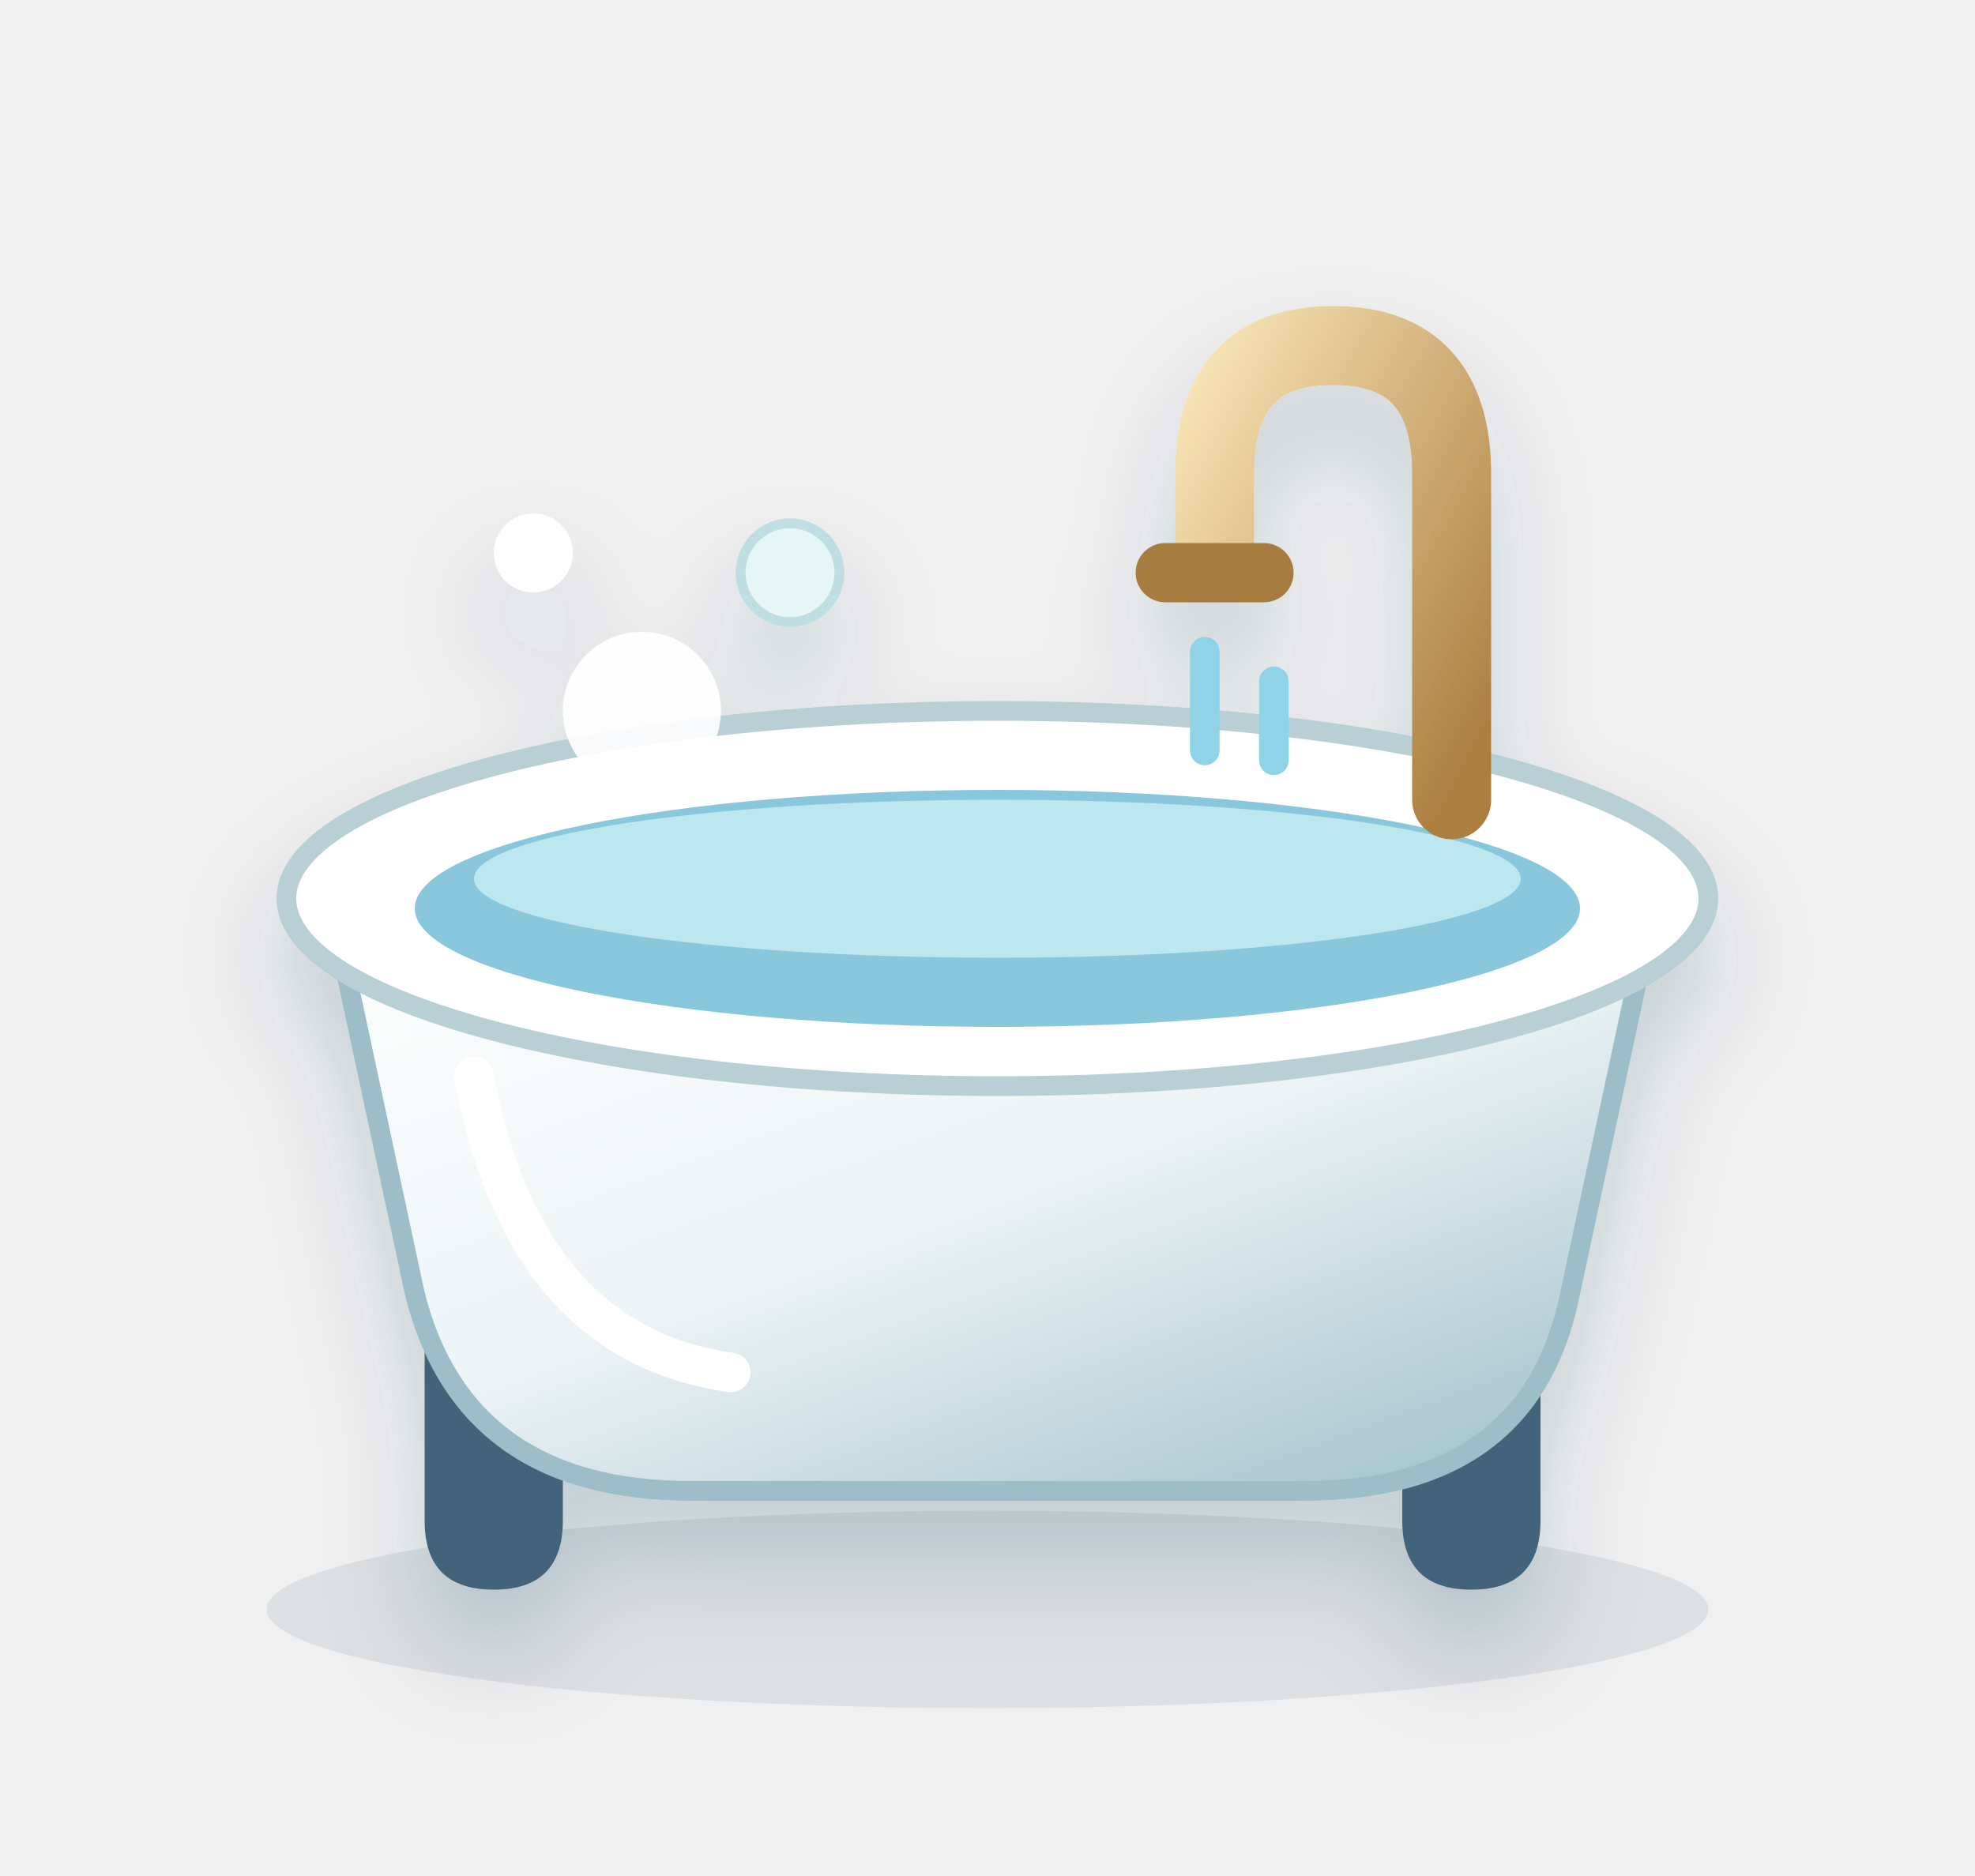
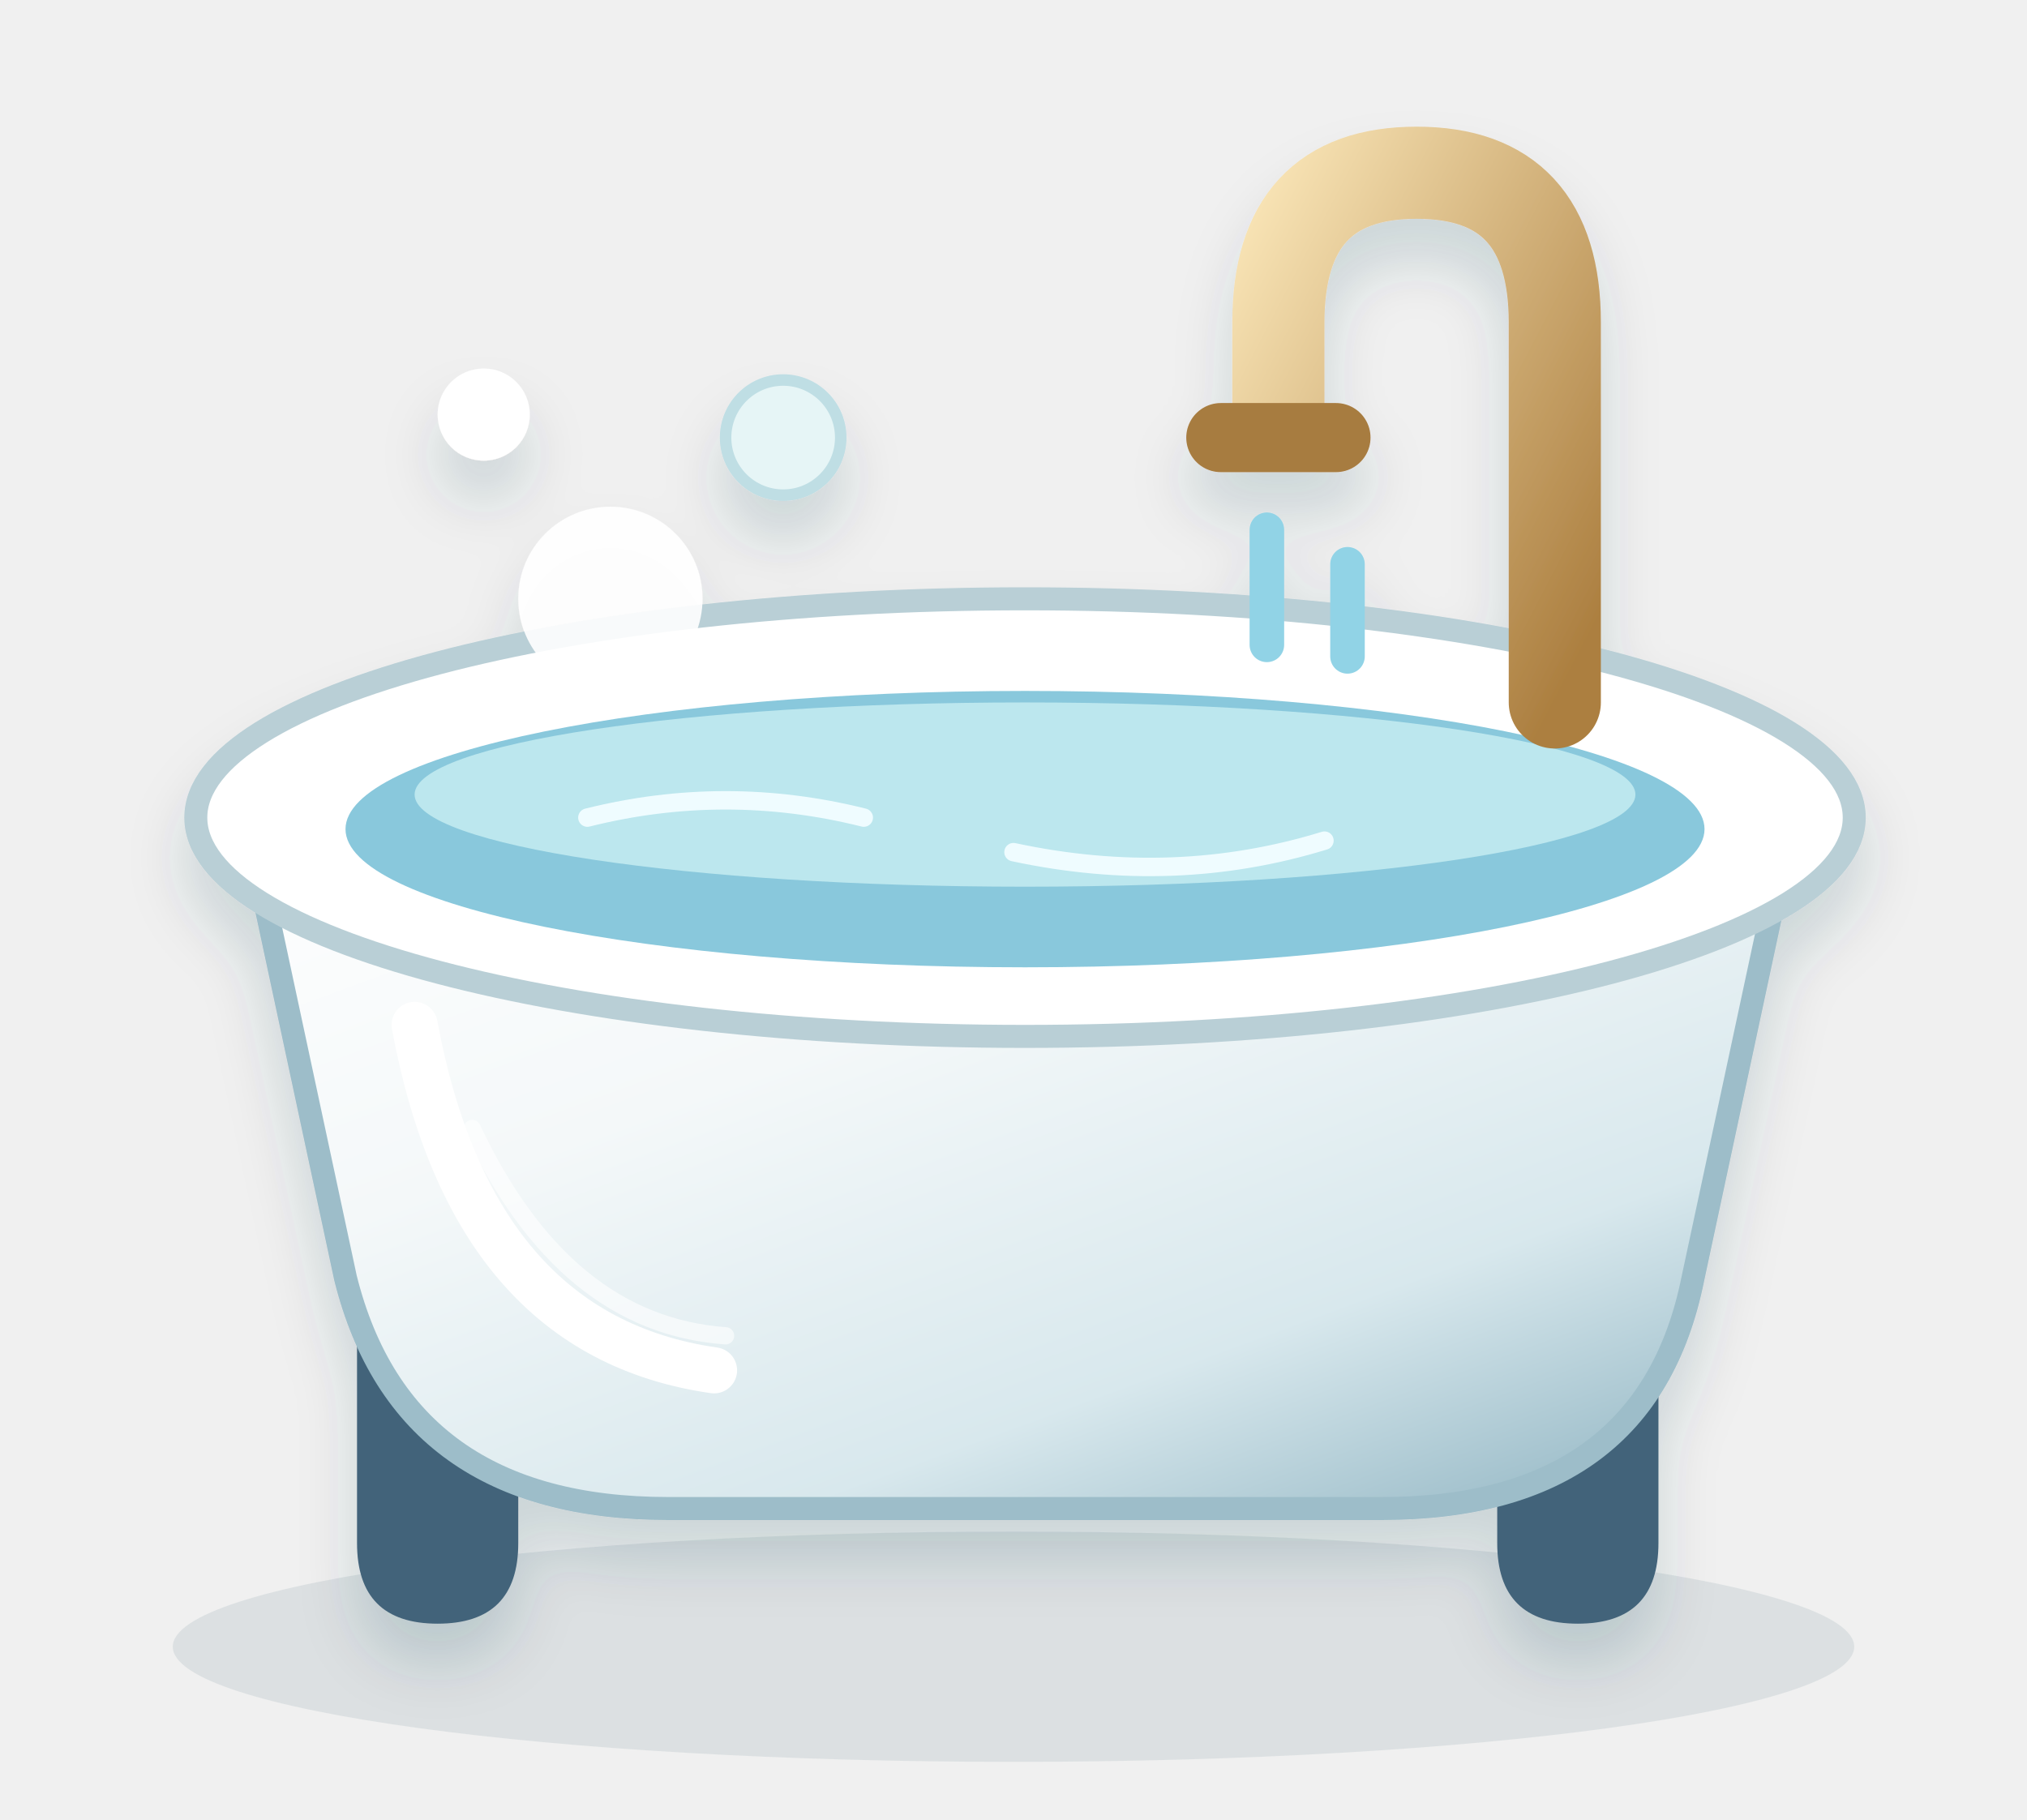
- <svg xmlns="http://www.w3.org/2000/svg" viewBox="0 0 200 190">
+ <svg xmlns="http://www.w3.org/2000/svg" viewBox="12 20 176 158">
  <defs>
    <linearGradient id="blue" x1="0" y1="0" x2="1" y2="1">
-       <stop stop-color="#78b0c4" />
-       <stop offset="1" stop-color="#235b7a" />
+       <stop stop-color="#a7d2e1" />
+       <stop offset=".42" stop-color="#609eb8" />
+       <stop offset="1" stop-color="#245775" />
    </linearGradient>
    <linearGradient id="porcelain" x1="0" y1="0" x2=".8" y2="1">
      <stop stop-color="#fff" />
-       <stop offset=".55" stop-color="#edf4f5" />
-       <stop offset="1" stop-color="#a8c6d1" />
+       <stop offset=".4" stop-color="#f4f8f9" />
+       <stop offset=".78" stop-color="#d8e8ed" />
+       <stop offset="1" stop-color="#9fbfcb" />
    </linearGradient>
    <linearGradient id="wood" x1="0" y1="0" x2="1" y2="1">
-       <stop stop-color="#e4c698" />
-       <stop offset="1" stop-color="#a77a48" />
+       <stop stop-color="#eed7b1" />
+       <stop offset=".48" stop-color="#cfaa76" />
+       <stop offset="1" stop-color="#a97b46" />
    </linearGradient>
    <linearGradient id="metal" x1="0" y1="0" x2="1" y2="1">
      <stop stop-color="#f7e2b3" />
      <stop offset="1" stop-color="#ac7f40" />
    </linearGradient>
    <filter id="shadow" x="-35%" y="-35%" width="170%" height="180%">
-       <feDropShadow dx="0" dy="6" stdDeviation="5" flood-color="#153d53" flood-opacity=".18" />
+       <feDropShadow dx="0" dy="3.5" stdDeviation="2.5" flood-color="#153d53" flood-opacity=".15" />
    </filter>
  </defs>
  <ellipse cx="100" cy="163" rx="73" ry="10" fill="#17475b" opacity=".09" />
  <g filter="url(#shadow)">
    <path d="M43 127v27q0 7 7 7t7-7v-13m85-14v27q0 7 7 7t7-7v-13" fill="#42647a" />
    <path d="M33 89h135l-9 42q-4 20-27 20H70q-23 0-28-20Z" fill="url(#porcelain)" stroke="#9dbdc9" stroke-width="2" />
    <ellipse cx="101" cy="91" rx="72" ry="19" fill="#fff" stroke="#b9cfd6" stroke-width="2" />
    <ellipse cx="101" cy="92" rx="59" ry="12" fill="#89c8dc" />
    <ellipse cx="101" cy="89" rx="53" ry="8" fill="#bce7ee" />
    <path d="M147 81V48q0-13-12-13t-12 13v8" fill="none" stroke="url(#metal)" stroke-width="8" stroke-linecap="round" />
    <path d="M118 58h10" stroke="#a77c41" stroke-width="6" stroke-linecap="round" />
    <path d="M122 66v10m7-7v8" stroke="#91d3e6" stroke-width="3" stroke-linecap="round" />
    <path d="M48 109q5 27 26 30" fill="none" stroke="#fff" stroke-width="4" stroke-linecap="round" />
    <circle cx="65" cy="72" r="8" fill="#fff" opacity=".9" />
    <circle cx="80" cy="58" r="5" fill="#e6f5f6" stroke="#bfdee4" />
    <circle cx="54" cy="56" r="4" fill="#fff" />
+     <path d="M63 91q12-3 24 0m13 3q14 3 27-1" fill="none" stroke="#effcff" stroke-width="1.6" stroke-linecap="round" />
+     <path d="M53 118q8 17 22 18" fill="none" stroke="#fff" stroke-opacity=".6" stroke-width="1.5" stroke-linecap="round" />
  </g>
</svg>
